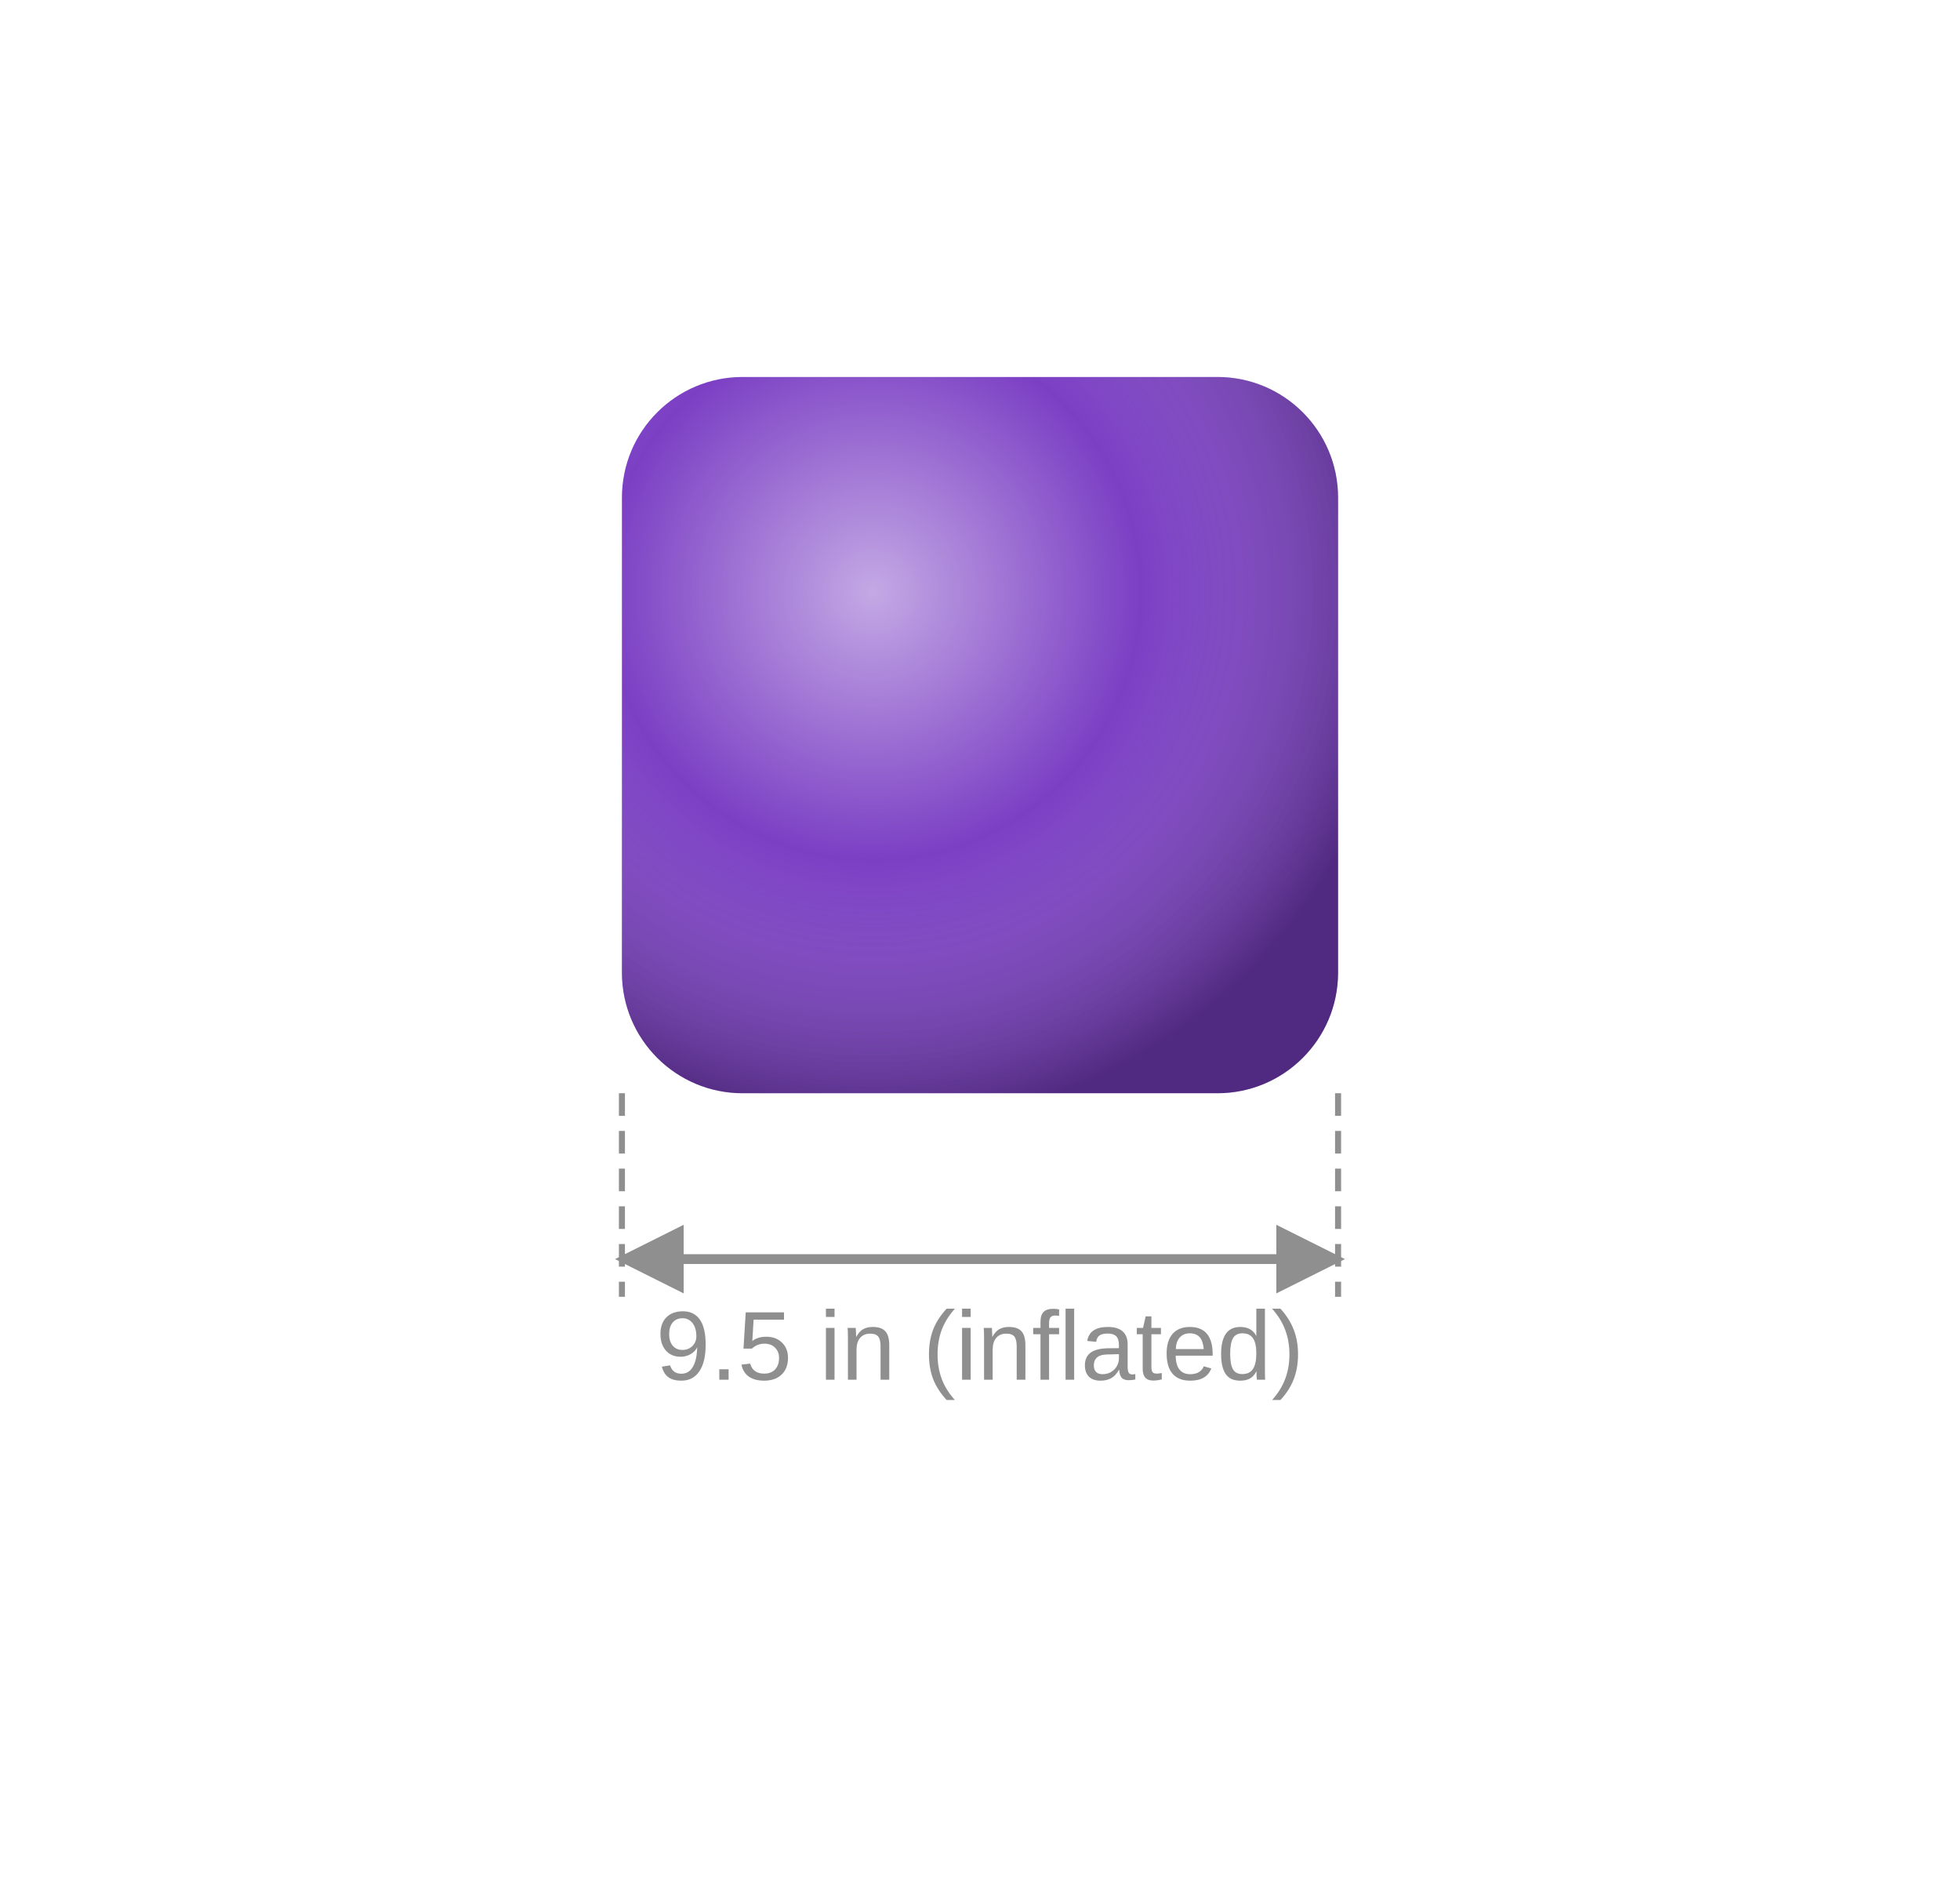
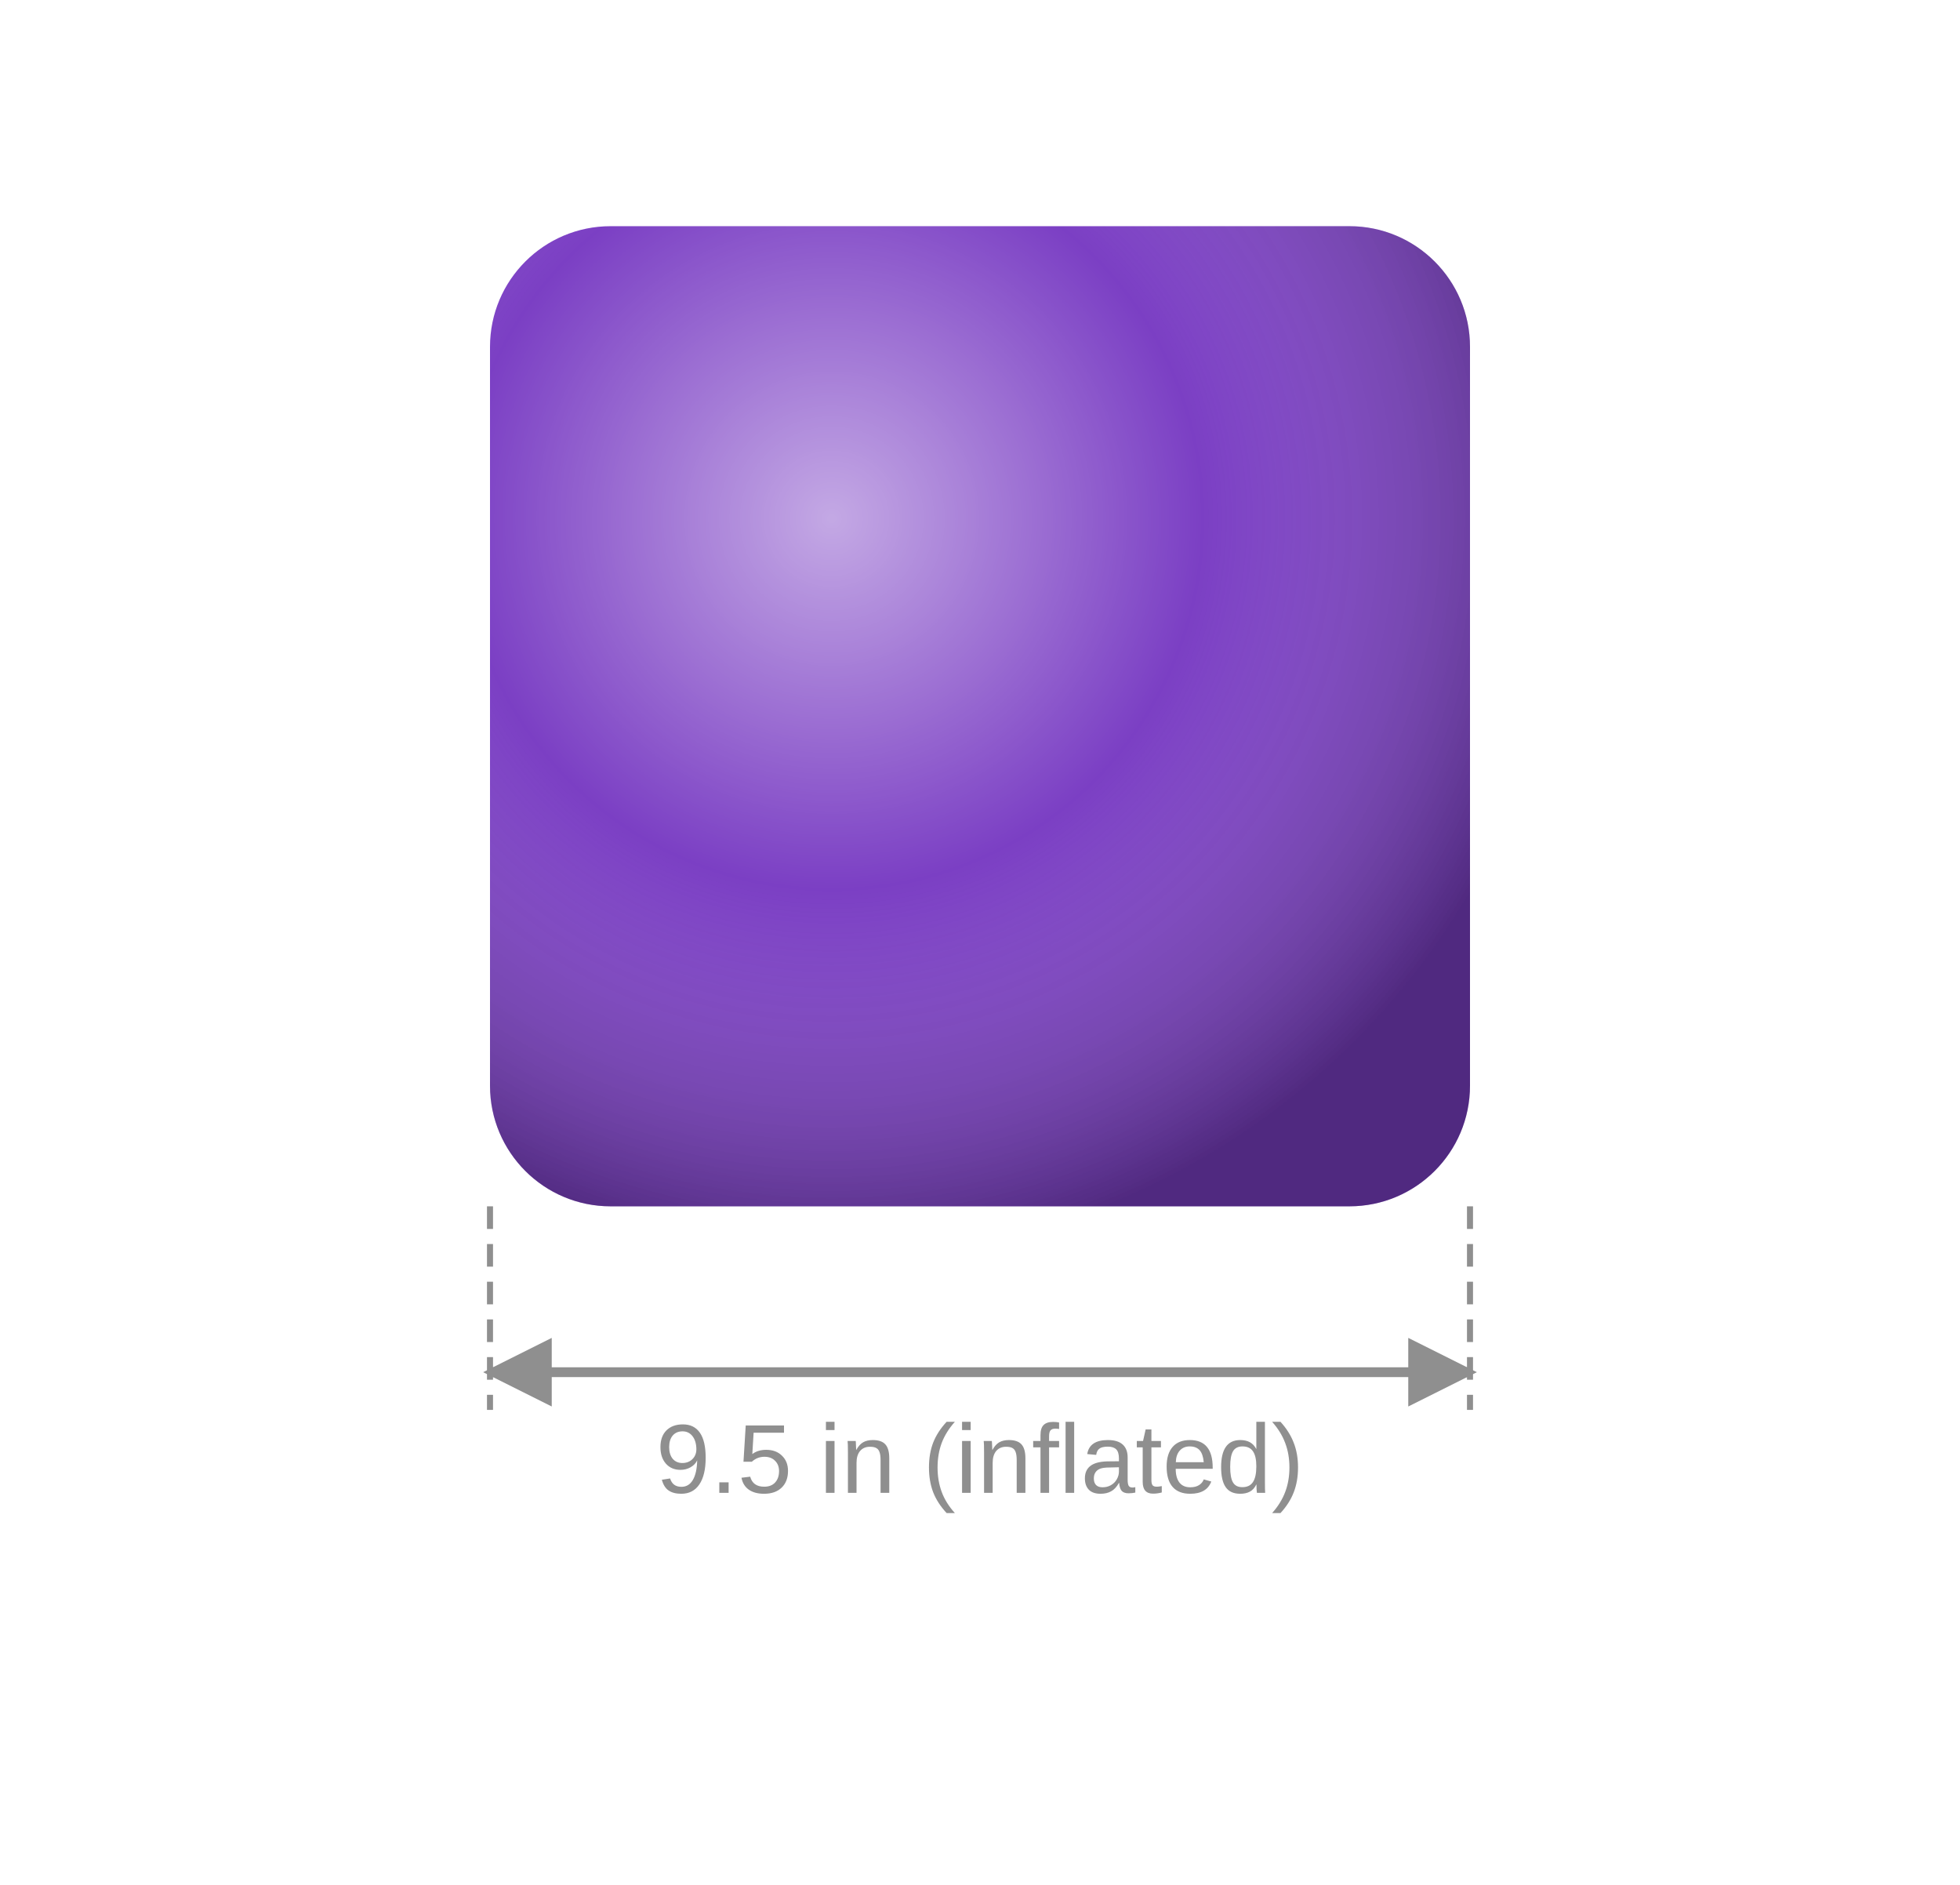
<svg xmlns="http://www.w3.org/2000/svg" viewBox="0 0 260 250" width="260" height="250" font-family="Arial, Helvetica, sans-serif">
  <defs>
    <marker id="a" viewBox="0 0 10 10" refX="9" refY="5" markerWidth="7" markerHeight="7" orient="auto-start-reverse">
      <path d="M0 0L10 5L0 10z" fill="#8f8f8f" />
    </marker>
    <radialGradient id="sh" cx="35%" cy="30%" r="75%">
      <stop offset="0" stop-color="#fff" stop-opacity=".55" />
      <stop offset=".5" stop-color="#fff" stop-opacity="0" />
      <stop offset="1" stop-color="#000" stop-opacity=".35" />
    </radialGradient>
  </defs>
-   <rect x="82.5" y="50" width="95.0" height="95.0" rx="16" fill="#7b3fc4" />
-   <rect x="82.5" y="50" width="95.0" height="95.0" rx="16" fill="url(#sh)" />
-   <line x1="82.5" y1="167.0" x2="177.5" y2="167.0" stroke="#8f8f8f" stroke-width="1.3" marker-start="url(#a)" marker-end="url(#a)" />
-   <line x1="82.5" y1="145.0" x2="82.5" y2="172.0" stroke="#8f8f8f" stroke-width=".8" stroke-dasharray="3 2" />
-   <line x1="177.5" y1="145.0" x2="177.5" y2="172.0" stroke="#8f8f8f" stroke-width=".8" stroke-dasharray="3 2" />
-   <text x="130.0" y="183.0" fill="#8f8f8f" font-size="13" text-anchor="middle">9.5 in (inflated)</text>
+   <rect x="65.0" y="30" width="130" height="130" rx="16" fill="#7b3fc4" />
+   <rect x="65.0" y="30" width="130" height="130" rx="16" fill="url(#sh)" />
+   <line x1="65.0" y1="160.0" x2="65.0" y2="187.0" stroke="#8f8f8f" stroke-width=".8" stroke-dasharray="3 2" />
+   <line x1="195.0" y1="160.0" x2="195.0" y2="187.0" stroke="#8f8f8f" stroke-width=".8" stroke-dasharray="3 2" />
+   <line x1="65.0" y1="182.0" x2="195.0" y2="182.0" stroke="#8f8f8f" stroke-width="1.3" marker-start="url(#a)" marker-end="url(#a)" />
+   <text x="130.0" y="198.0" fill="#8f8f8f" font-size="13" text-anchor="middle">9.5 in (inflated)</text>
</svg>
